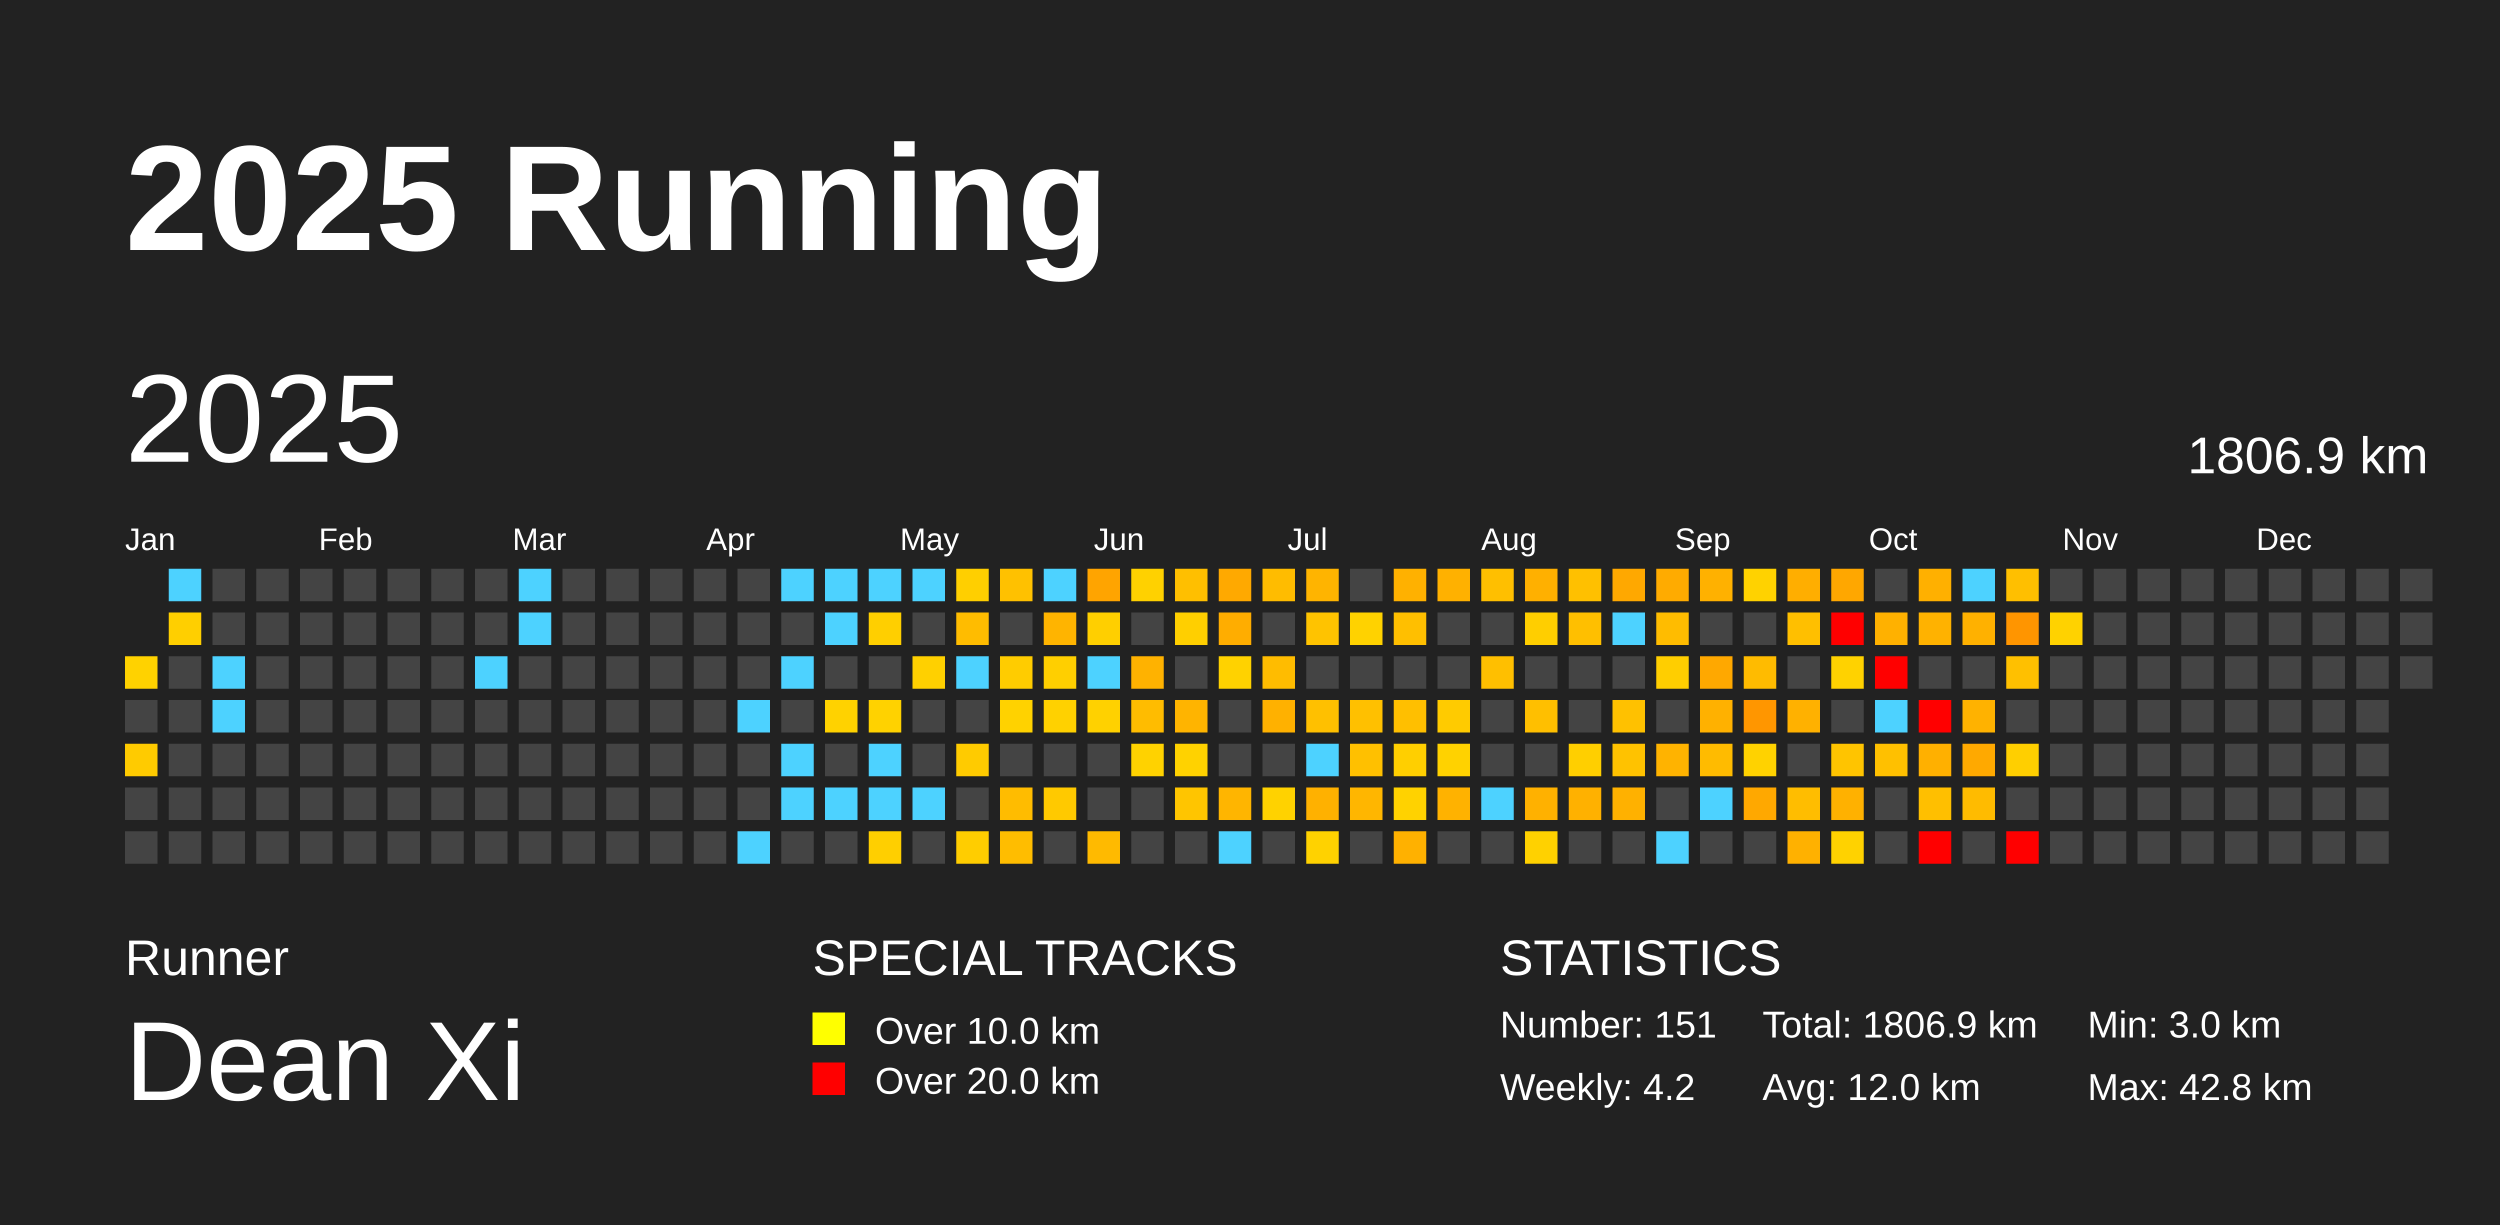
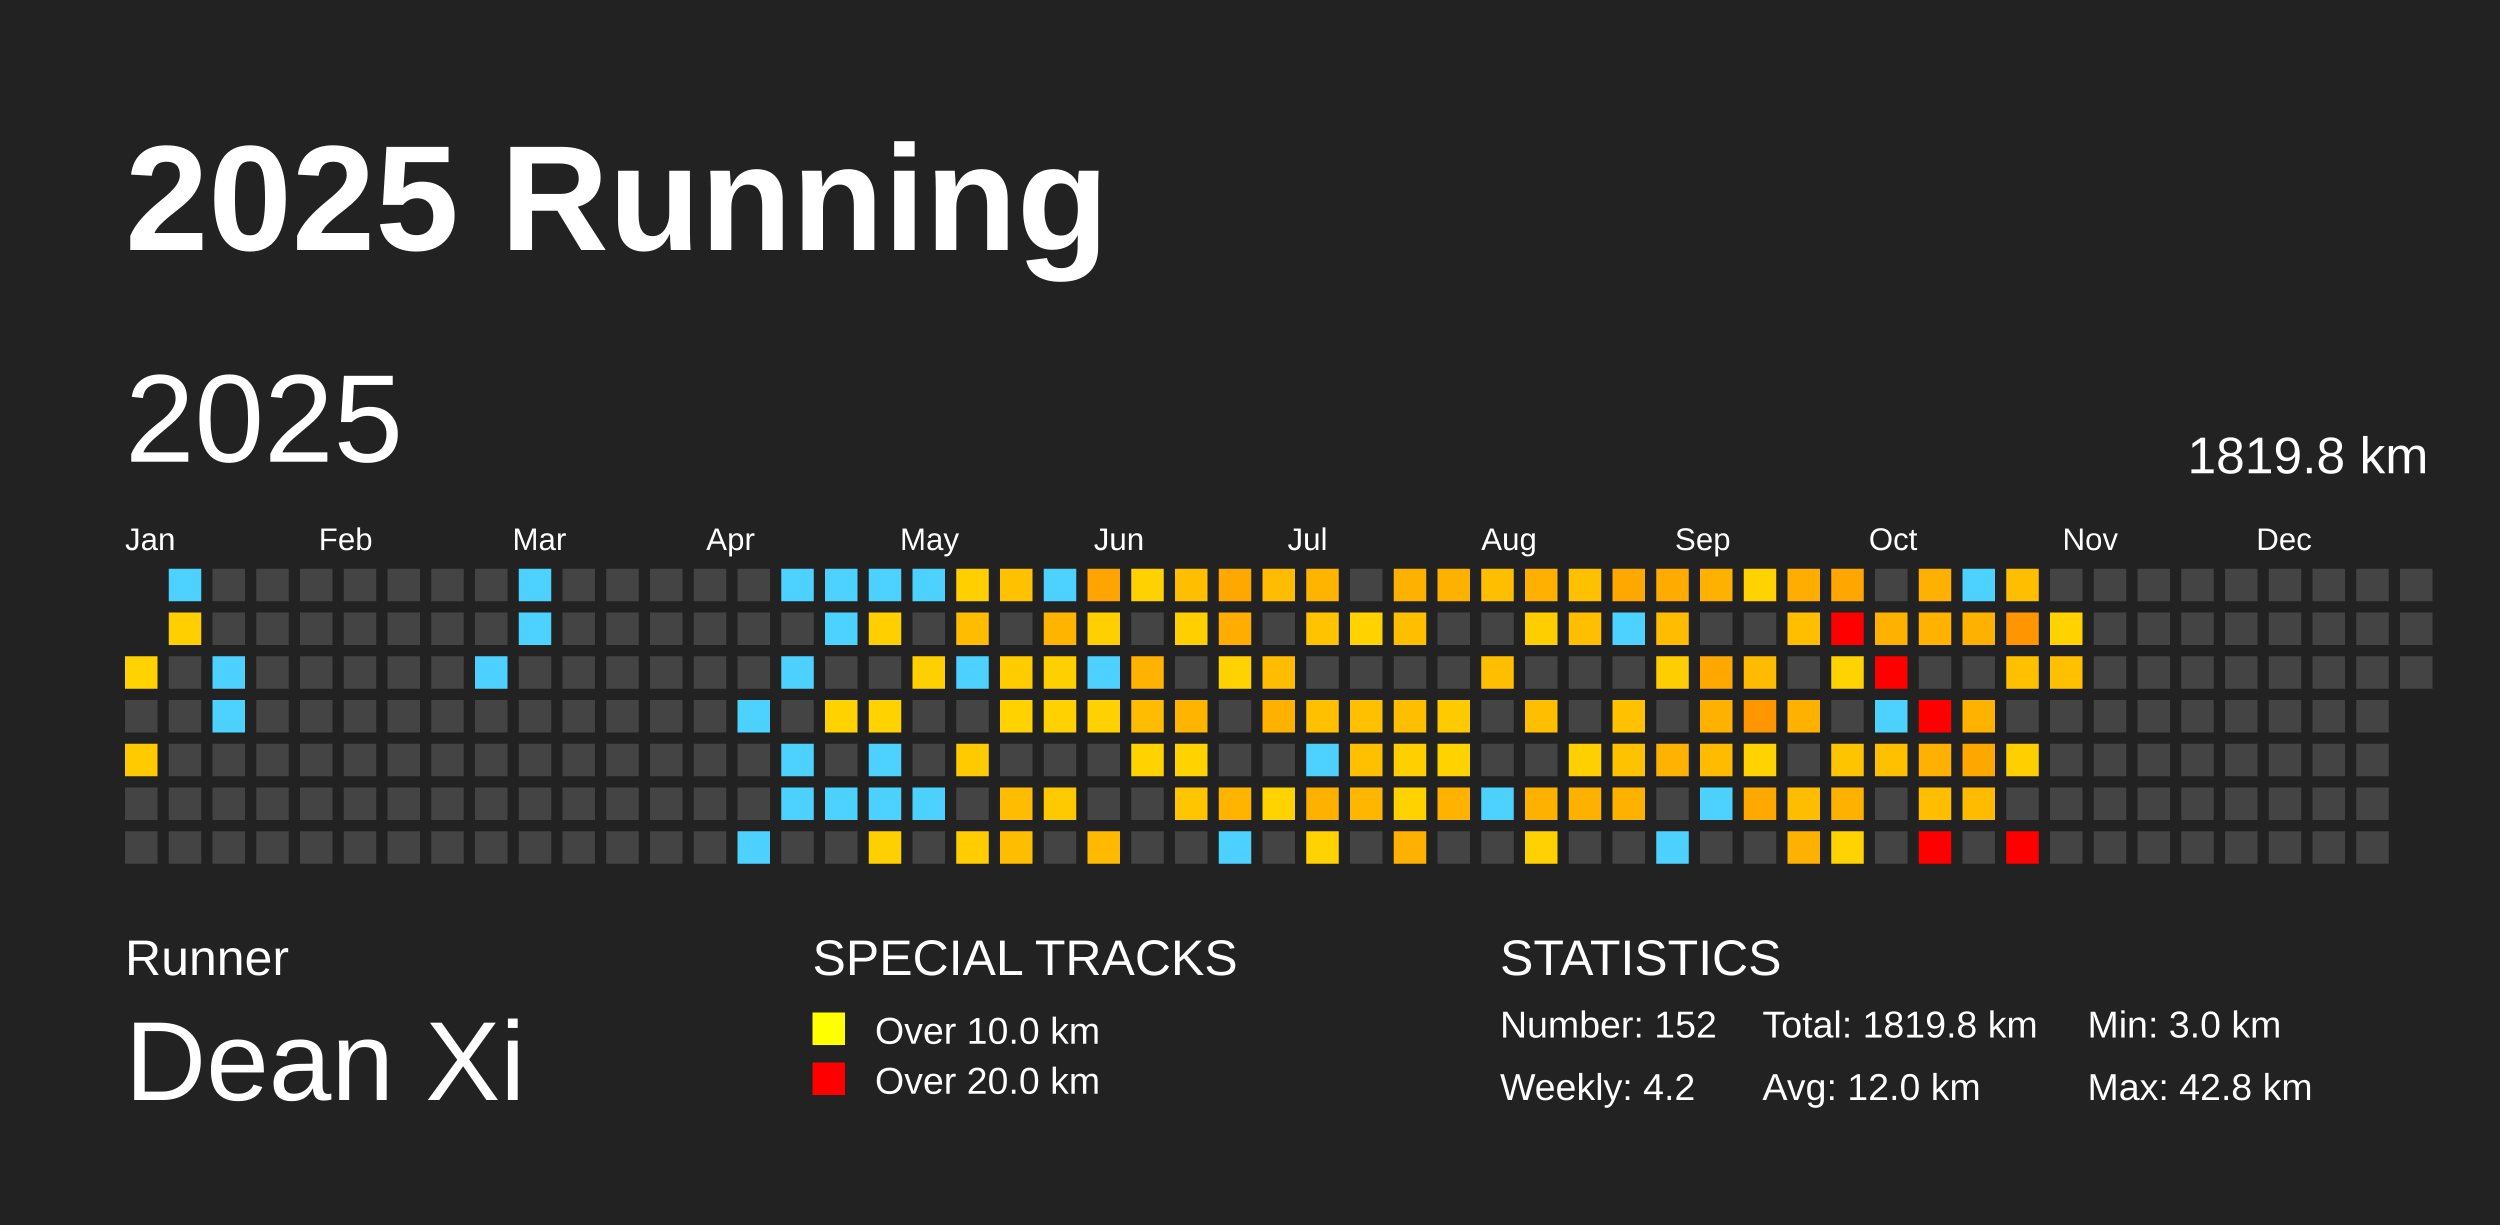
<svg xmlns="http://www.w3.org/2000/svg" baseProfile="full" height="98mm" version="1.1" viewBox="0,0,200,98" width="200mm">
  <defs />
  <rect fill="#222222" height="98" width="200" x="0" y="0" />
  <text fill="#FFFFFF" style="font-size:12px; font-family:Arial; font-weight:bold;" x="10" y="20">2025 Running</text>
  <text fill="#FFFFFF" style="font-size:4px; font-family:Arial" x="10" y="78">Runner</text>
  <text fill="#FFFFFF" style="font-size:9px; font-family:Arial" x="10" y="88">Dean Xi</text>
  <text fill="#FFFFFF" style="font-size:4px; font-family:Arial" x="65" y="78">SPECIAL TRACKS</text>
  <rect fill="yellow" height="2.6" width="2.6" x="65" y="81" />
  <text fill="#FFFFFF" style="font-size:3px; font-family:Arial" x="70" y="83.5">Over 10.0 km</text>
  <rect fill="red" height="2.6" width="2.6" x="65" y="85" />
  <text fill="#FFFFFF" style="font-size:3px; font-family:Arial" x="70" y="87.5">Over 20.0 km</text>
  <text fill="#FFFFFF" style="font-size:4px; font-family:Arial" x="120" y="78">STATISTICS</text>
-   <text fill="#FFFFFF" style="font-size:3px; font-family:Arial" x="120" y="83">Number: 151</text>
+   <text fill="#FFFFFF" style="font-size:3px; font-family:Arial" x="120" y="83">Number: 152</text>
  <text fill="#FFFFFF" style="font-size:3px; font-family:Arial" x="120" y="88">Weekly: 4.2</text>
-   <text fill="#FFFFFF" style="font-size:3px; font-family:Arial" x="141" y="83">Total: 1806.9 km</text>
+   <text fill="#FFFFFF" style="font-size:3px; font-family:Arial" x="141" y="83">Total: 1819.8 km</text>
  <text fill="#FFFFFF" style="font-size:3px; font-family:Arial" x="141" y="88">Avg: 12.0 km</text>
  <text fill="#FFFFFF" style="font-size:3px; font-family:Arial" x="167" y="83">Min: 3.0 km</text>
  <text fill="#FFFFFF" style="font-size:3px; font-family:Arial" x="167" y="88">Max: 42.8 km</text>
  <text dominant-baseline="hanging" fill="#FFFFFF" style="font-size:10.0px; font-family:Arial;" x="10" y="30">2025</text>
-   <text dominant-baseline="hanging" fill="#FFFFFF" style="font-size:4.125px; font-family:Arial;" x="175" y="35">1806.9 km</text>
+   <text dominant-baseline="hanging" fill="#FFFFFF" style="font-size:4.125px; font-family:Arial;" x="175" y="35">1819.8 km</text>
  <text fill="#FFFFFF" style="font-size:2.5px; font-family:Arial" x="10.0" y="44">Jan</text>
  <text fill="#FFFFFF" style="font-size:2.5px; font-family:Arial" x="25.5" y="44">Feb</text>
  <text fill="#FFFFFF" style="font-size:2.5px; font-family:Arial" x="41.0" y="44">Mar</text>
  <text fill="#FFFFFF" style="font-size:2.5px; font-family:Arial" x="56.5" y="44">Apr</text>
  <text fill="#FFFFFF" style="font-size:2.5px; font-family:Arial" x="72.0" y="44">May</text>
  <text fill="#FFFFFF" style="font-size:2.5px; font-family:Arial" x="87.5" y="44">Jun</text>
  <text fill="#FFFFFF" style="font-size:2.5px; font-family:Arial" x="103.0" y="44">Jul</text>
  <text fill="#FFFFFF" style="font-size:2.5px; font-family:Arial" x="118.5" y="44">Aug</text>
  <text fill="#FFFFFF" style="font-size:2.5px; font-family:Arial" x="134.0" y="44">Sep</text>
  <text fill="#FFFFFF" style="font-size:2.5px; font-family:Arial" x="149.5" y="44">Oct</text>
  <text fill="#FFFFFF" style="font-size:2.5px; font-family:Arial" x="165.0" y="44">Nov</text>
  <text fill="#FFFFFF" style="font-size:2.5px; font-family:Arial" x="180.5" y="44">Dec</text>
  <rect fill="#ffd200" height="2.6" width="2.6" x="10.0" y="52.5" />
  <rect fill="#444444" height="2.6" width="2.6" x="10.0" y="56.0" />
  <rect fill="#ffcb00" height="2.6" width="2.6" x="10.0" y="59.5" />
  <rect fill="#444444" height="2.6" width="2.6" x="10.0" y="63.0" />
  <rect fill="#444444" height="2.6" width="2.6" x="10.0" y="66.5" />
  <rect fill="#4dd2ff" height="2.6" width="2.6" x="13.5" y="45.5" />
  <rect fill="#ffcf00" height="2.6" width="2.6" x="13.5" y="49.0" />
  <rect fill="#444444" height="2.6" width="2.6" x="13.5" y="52.5" />
  <rect fill="#444444" height="2.6" width="2.6" x="13.5" y="56.0" />
  <rect fill="#444444" height="2.6" width="2.6" x="13.5" y="59.5" />
  <rect fill="#444444" height="2.6" width="2.6" x="13.5" y="63.0" />
  <rect fill="#444444" height="2.6" width="2.6" x="13.5" y="66.5" />
  <rect fill="#444444" height="2.6" width="2.6" x="17.0" y="45.5" />
  <rect fill="#444444" height="2.6" width="2.6" x="17.0" y="49.0" />
  <rect fill="#4dd2ff" height="2.6" width="2.6" x="17.0" y="52.5" />
  <rect fill="#4dd2ff" height="2.6" width="2.6" x="17.0" y="56.0" />
  <rect fill="#444444" height="2.6" width="2.6" x="17.0" y="59.5" />
  <rect fill="#444444" height="2.6" width="2.6" x="17.0" y="63.0" />
  <rect fill="#444444" height="2.6" width="2.6" x="17.0" y="66.5" />
  <rect fill="#444444" height="2.6" width="2.6" x="20.5" y="45.5" />
  <rect fill="#444444" height="2.6" width="2.6" x="20.5" y="49.0" />
  <rect fill="#444444" height="2.6" width="2.6" x="20.5" y="52.5" />
  <rect fill="#444444" height="2.6" width="2.6" x="20.5" y="56.0" />
  <rect fill="#444444" height="2.6" width="2.6" x="20.5" y="59.5" />
  <rect fill="#444444" height="2.6" width="2.6" x="20.5" y="63.0" />
  <rect fill="#444444" height="2.6" width="2.6" x="20.5" y="66.5" />
  <rect fill="#444444" height="2.6" width="2.6" x="24.0" y="45.5" />
  <rect fill="#444444" height="2.6" width="2.6" x="24.0" y="49.0" />
  <rect fill="#444444" height="2.6" width="2.6" x="24.0" y="52.5" />
  <rect fill="#444444" height="2.6" width="2.6" x="24.0" y="56.0" />
  <rect fill="#444444" height="2.6" width="2.6" x="24.0" y="59.5" />
  <rect fill="#444444" height="2.6" width="2.6" x="24.0" y="63.0" />
  <rect fill="#444444" height="2.6" width="2.6" x="24.0" y="66.5" />
  <rect fill="#444444" height="2.6" width="2.6" x="27.5" y="45.5" />
  <rect fill="#444444" height="2.6" width="2.6" x="27.5" y="49.0" />
  <rect fill="#444444" height="2.6" width="2.6" x="27.5" y="52.5" />
  <rect fill="#444444" height="2.6" width="2.6" x="27.5" y="56.0" />
  <rect fill="#444444" height="2.6" width="2.6" x="27.5" y="59.5" />
  <rect fill="#444444" height="2.6" width="2.6" x="27.5" y="63.0" />
  <rect fill="#444444" height="2.6" width="2.6" x="27.5" y="66.5" />
  <rect fill="#444444" height="2.6" width="2.6" x="31.0" y="45.5" />
  <rect fill="#444444" height="2.6" width="2.6" x="31.0" y="49.0" />
  <rect fill="#444444" height="2.6" width="2.6" x="31.0" y="52.5" />
  <rect fill="#444444" height="2.6" width="2.6" x="31.0" y="56.0" />
  <rect fill="#444444" height="2.6" width="2.6" x="31.0" y="59.5" />
  <rect fill="#444444" height="2.6" width="2.6" x="31.0" y="63.0" />
  <rect fill="#444444" height="2.6" width="2.6" x="31.0" y="66.5" />
  <rect fill="#444444" height="2.6" width="2.6" x="34.5" y="45.5" />
  <rect fill="#444444" height="2.6" width="2.6" x="34.5" y="49.0" />
  <rect fill="#444444" height="2.6" width="2.6" x="34.5" y="52.5" />
  <rect fill="#444444" height="2.6" width="2.6" x="34.5" y="56.0" />
  <rect fill="#444444" height="2.6" width="2.6" x="34.5" y="59.5" />
  <rect fill="#444444" height="2.6" width="2.6" x="34.5" y="63.0" />
  <rect fill="#444444" height="2.6" width="2.6" x="34.5" y="66.5" />
  <rect fill="#444444" height="2.6" width="2.6" x="38.0" y="45.5" />
  <rect fill="#444444" height="2.6" width="2.6" x="38.0" y="49.0" />
  <rect fill="#4dd2ff" height="2.6" width="2.6" x="38.0" y="52.5" />
  <rect fill="#444444" height="2.6" width="2.6" x="38.0" y="56.0" />
  <rect fill="#444444" height="2.6" width="2.6" x="38.0" y="59.5" />
  <rect fill="#444444" height="2.6" width="2.6" x="38.0" y="63.0" />
  <rect fill="#444444" height="2.6" width="2.6" x="38.0" y="66.5" />
  <rect fill="#4dd2ff" height="2.6" width="2.6" x="41.5" y="45.5" />
  <rect fill="#4dd2ff" height="2.6" width="2.6" x="41.5" y="49.0" />
  <rect fill="#444444" height="2.6" width="2.6" x="41.5" y="52.5" />
  <rect fill="#444444" height="2.6" width="2.6" x="41.5" y="56.0" />
  <rect fill="#444444" height="2.6" width="2.6" x="41.5" y="59.5" />
  <rect fill="#444444" height="2.6" width="2.6" x="41.5" y="63.0" />
  <rect fill="#444444" height="2.6" width="2.6" x="41.5" y="66.5" />
  <rect fill="#444444" height="2.6" width="2.6" x="45.0" y="45.5" />
  <rect fill="#444444" height="2.6" width="2.6" x="45.0" y="49.0" />
  <rect fill="#444444" height="2.6" width="2.6" x="45.0" y="52.5" />
  <rect fill="#444444" height="2.6" width="2.6" x="45.0" y="56.0" />
  <rect fill="#444444" height="2.6" width="2.6" x="45.0" y="59.5" />
  <rect fill="#444444" height="2.6" width="2.6" x="45.0" y="63.0" />
  <rect fill="#444444" height="2.6" width="2.6" x="45.0" y="66.5" />
  <rect fill="#444444" height="2.6" width="2.6" x="48.5" y="45.5" />
  <rect fill="#444444" height="2.6" width="2.6" x="48.5" y="49.0" />
  <rect fill="#444444" height="2.6" width="2.6" x="48.5" y="52.5" />
  <rect fill="#444444" height="2.6" width="2.6" x="48.5" y="56.0" />
  <rect fill="#444444" height="2.6" width="2.6" x="48.5" y="59.5" />
  <rect fill="#444444" height="2.6" width="2.6" x="48.5" y="63.0" />
  <rect fill="#444444" height="2.6" width="2.6" x="48.5" y="66.5" />
  <rect fill="#444444" height="2.6" width="2.6" x="52.0" y="45.5" />
  <rect fill="#444444" height="2.6" width="2.6" x="52.0" y="49.0" />
  <rect fill="#444444" height="2.6" width="2.6" x="52.0" y="52.5" />
  <rect fill="#444444" height="2.6" width="2.6" x="52.0" y="56.0" />
  <rect fill="#444444" height="2.6" width="2.6" x="52.0" y="59.5" />
  <rect fill="#444444" height="2.6" width="2.6" x="52.0" y="63.0" />
  <rect fill="#444444" height="2.6" width="2.6" x="52.0" y="66.5" />
  <rect fill="#444444" height="2.6" width="2.6" x="55.5" y="45.5" />
  <rect fill="#444444" height="2.6" width="2.6" x="55.5" y="49.0" />
  <rect fill="#444444" height="2.6" width="2.6" x="55.5" y="52.5" />
  <rect fill="#444444" height="2.6" width="2.6" x="55.5" y="56.0" />
  <rect fill="#444444" height="2.6" width="2.6" x="55.5" y="59.5" />
  <rect fill="#444444" height="2.6" width="2.6" x="55.5" y="63.0" />
  <rect fill="#444444" height="2.6" width="2.6" x="55.5" y="66.5" />
  <rect fill="#444444" height="2.6" width="2.6" x="59.0" y="45.5" />
  <rect fill="#444444" height="2.6" width="2.6" x="59.0" y="49.0" />
  <rect fill="#444444" height="2.6" width="2.6" x="59.0" y="52.5" />
  <rect fill="#4dd2ff" height="2.6" width="2.6" x="59.0" y="56.0" />
  <rect fill="#444444" height="2.6" width="2.6" x="59.0" y="59.5" />
  <rect fill="#444444" height="2.6" width="2.6" x="59.0" y="63.0" />
  <rect fill="#4dd2ff" height="2.6" width="2.6" x="59.0" y="66.5" />
  <rect fill="#4dd2ff" height="2.6" width="2.6" x="62.5" y="45.5" />
  <rect fill="#444444" height="2.6" width="2.6" x="62.5" y="49.0" />
  <rect fill="#4dd2ff" height="2.6" width="2.6" x="62.5" y="52.5" />
  <rect fill="#444444" height="2.6" width="2.6" x="62.5" y="56.0" />
  <rect fill="#4dd2ff" height="2.6" width="2.6" x="62.5" y="59.5" />
  <rect fill="#4dd2ff" height="2.6" width="2.6" x="62.5" y="63.0" />
  <rect fill="#444444" height="2.6" width="2.6" x="62.5" y="66.5" />
  <rect fill="#4dd2ff" height="2.6" width="2.6" x="66.0" y="45.5" />
  <rect fill="#4dd2ff" height="2.6" width="2.6" x="66.0" y="49.0" />
  <rect fill="#444444" height="2.6" width="2.6" x="66.0" y="52.5" />
  <rect fill="#ffd200" height="2.6" width="2.6" x="66.0" y="56.0" />
  <rect fill="#444444" height="2.6" width="2.6" x="66.0" y="59.5" />
  <rect fill="#4dd2ff" height="2.6" width="2.6" x="66.0" y="63.0" />
  <rect fill="#444444" height="2.6" width="2.6" x="66.0" y="66.5" />
  <rect fill="#4dd2ff" height="2.6" width="2.6" x="69.5" y="45.5" />
  <rect fill="#ffcf00" height="2.6" width="2.6" x="69.5" y="49.0" />
  <rect fill="#444444" height="2.6" width="2.6" x="69.5" y="52.5" />
  <rect fill="#ffd200" height="2.6" width="2.6" x="69.5" y="56.0" />
  <rect fill="#4dd2ff" height="2.6" width="2.6" x="69.5" y="59.5" />
  <rect fill="#4dd2ff" height="2.6" width="2.6" x="69.5" y="63.0" />
  <rect fill="#ffcf00" height="2.6" width="2.6" x="69.5" y="66.5" />
  <rect fill="#4dd2ff" height="2.6" width="2.6" x="73.0" y="45.5" />
  <rect fill="#444444" height="2.6" width="2.6" x="73.0" y="49.0" />
  <rect fill="#ffd000" height="2.6" width="2.6" x="73.0" y="52.5" />
  <rect fill="#444444" height="2.6" width="2.6" x="73.0" y="56.0" />
  <rect fill="#444444" height="2.6" width="2.6" x="73.0" y="59.5" />
  <rect fill="#4dd2ff" height="2.6" width="2.6" x="73.0" y="63.0" />
  <rect fill="#444444" height="2.6" width="2.6" x="73.0" y="66.5" />
  <rect fill="#ffcf00" height="2.6" width="2.6" x="76.5" y="45.5" />
  <rect fill="#ffbc00" height="2.6" width="2.6" x="76.5" y="49.0" />
  <rect fill="#4dd2ff" height="2.6" width="2.6" x="76.5" y="52.5" />
  <rect fill="#444444" height="2.6" width="2.6" x="76.5" y="56.0" />
  <rect fill="#ffcb00" height="2.6" width="2.6" x="76.5" y="59.5" />
  <rect fill="#444444" height="2.6" width="2.6" x="76.5" y="63.0" />
  <rect fill="#ffcd00" height="2.6" width="2.6" x="76.5" y="66.5" />
  <rect fill="#ffc100" height="2.6" width="2.6" x="80.0" y="45.5" />
  <rect fill="#444444" height="2.6" width="2.6" x="80.0" y="49.0" />
  <rect fill="#ffcc00" height="2.6" width="2.6" x="80.0" y="52.5" />
  <rect fill="#ffd200" height="2.6" width="2.6" x="80.0" y="56.0" />
  <rect fill="#444444" height="2.6" width="2.6" x="80.0" y="59.5" />
  <rect fill="#ffbc00" height="2.6" width="2.6" x="80.0" y="63.0" />
  <rect fill="#ffbd00" height="2.6" width="2.6" x="80.0" y="66.5" />
  <rect fill="#4dd2ff" height="2.6" width="2.6" x="83.5" y="45.5" />
  <rect fill="#ffb400" height="2.6" width="2.6" x="83.5" y="49.0" />
  <rect fill="#ffcf00" height="2.6" width="2.6" x="83.5" y="52.5" />
  <rect fill="#ffd100" height="2.6" width="2.6" x="83.5" y="56.0" />
  <rect fill="#444444" height="2.6" width="2.6" x="83.5" y="59.5" />
  <rect fill="#ffc900" height="2.6" width="2.6" x="83.5" y="63.0" />
  <rect fill="#444444" height="2.6" width="2.6" x="83.5" y="66.5" />
  <rect fill="#ffa400" height="2.6" width="2.6" x="87.0" y="45.5" />
  <rect fill="#ffcf00" height="2.6" width="2.6" x="87.0" y="49.0" />
  <rect fill="#4dd2ff" height="2.6" width="2.6" x="87.0" y="52.5" />
  <rect fill="#ffd100" height="2.6" width="2.6" x="87.0" y="56.0" />
  <rect fill="#444444" height="2.6" width="2.6" x="87.0" y="59.5" />
  <rect fill="#444444" height="2.6" width="2.6" x="87.0" y="63.0" />
  <rect fill="#ffba00" height="2.6" width="2.6" x="87.0" y="66.5" />
  <rect fill="#ffd100" height="2.6" width="2.6" x="90.5" y="45.5" />
  <rect fill="#444444" height="2.6" width="2.6" x="90.5" y="49.0" />
  <rect fill="#ffb200" height="2.6" width="2.6" x="90.5" y="52.5" />
  <rect fill="#ffbc00" height="2.6" width="2.6" x="90.5" y="56.0" />
  <rect fill="#ffd200" height="2.6" width="2.6" x="90.5" y="59.5" />
  <rect fill="#444444" height="2.6" width="2.6" x="90.5" y="63.0" />
  <rect fill="#444444" height="2.6" width="2.6" x="90.5" y="66.5" />
  <rect fill="#ffbf00" height="2.6" width="2.6" x="94.0" y="45.5" />
  <rect fill="#ffcf00" height="2.6" width="2.6" x="94.0" y="49.0" />
  <rect fill="#444444" height="2.6" width="2.6" x="94.0" y="52.5" />
  <rect fill="#ffb400" height="2.6" width="2.6" x="94.0" y="56.0" />
  <rect fill="#ffd200" height="2.6" width="2.6" x="94.0" y="59.5" />
  <rect fill="#ffc500" height="2.6" width="2.6" x="94.0" y="63.0" />
  <rect fill="#444444" height="2.6" width="2.6" x="94.0" y="66.5" />
  <rect fill="#ffa900" height="2.6" width="2.6" x="97.5" y="45.5" />
  <rect fill="#ffad00" height="2.6" width="2.6" x="97.5" y="49.0" />
  <rect fill="#ffd200" height="2.6" width="2.6" x="97.5" y="52.5" />
  <rect fill="#444444" height="2.6" width="2.6" x="97.5" y="56.0" />
  <rect fill="#444444" height="2.6" width="2.6" x="97.5" y="59.5" />
  <rect fill="#ffb500" height="2.6" width="2.6" x="97.5" y="63.0" />
  <rect fill="#4dd2ff" height="2.6" width="2.6" x="97.5" y="66.5" />
  <rect fill="#ffbc00" height="2.6" width="2.6" x="101.0" y="45.5" />
  <rect fill="#444444" height="2.6" width="2.6" x="101.0" y="49.0" />
  <rect fill="#ffbc00" height="2.6" width="2.6" x="101.0" y="52.5" />
  <rect fill="#ffb100" height="2.6" width="2.6" x="101.0" y="56.0" />
  <rect fill="#444444" height="2.6" width="2.6" x="101.0" y="59.5" />
  <rect fill="#ffd200" height="2.6" width="2.6" x="101.0" y="63.0" />
  <rect fill="#444444" height="2.6" width="2.6" x="101.0" y="66.5" />
  <rect fill="#ffb400" height="2.6" width="2.6" x="104.5" y="45.5" />
  <rect fill="#ffc300" height="2.6" width="2.6" x="104.5" y="49.0" />
  <rect fill="#444444" height="2.6" width="2.6" x="104.5" y="52.5" />
  <rect fill="#ffc000" height="2.6" width="2.6" x="104.5" y="56.0" />
  <rect fill="#4dd2ff" height="2.6" width="2.6" x="104.5" y="59.5" />
  <rect fill="#ffb100" height="2.6" width="2.6" x="104.5" y="63.0" />
  <rect fill="#ffd200" height="2.6" width="2.6" x="104.5" y="66.5" />
  <rect fill="#444444" height="2.6" width="2.6" x="108.0" y="45.5" />
  <rect fill="#ffd200" height="2.6" width="2.6" x="108.0" y="49.0" />
  <rect fill="#444444" height="2.6" width="2.6" x="108.0" y="52.5" />
  <rect fill="#ffc000" height="2.6" width="2.6" x="108.0" y="56.0" />
  <rect fill="#ffc000" height="2.6" width="2.6" x="108.0" y="59.5" />
  <rect fill="#ffb600" height="2.6" width="2.6" x="108.0" y="63.0" />
  <rect fill="#444444" height="2.6" width="2.6" x="108.0" y="66.5" />
  <rect fill="#ffb100" height="2.6" width="2.6" x="111.5" y="45.5" />
  <rect fill="#ffbf00" height="2.6" width="2.6" x="111.5" y="49.0" />
  <rect fill="#444444" height="2.6" width="2.6" x="111.5" y="52.5" />
  <rect fill="#ffbf00" height="2.6" width="2.6" x="111.5" y="56.0" />
  <rect fill="#ffcf00" height="2.6" width="2.6" x="111.5" y="59.5" />
  <rect fill="#ffd200" height="2.6" width="2.6" x="111.5" y="63.0" />
  <rect fill="#ffb100" height="2.6" width="2.6" x="111.5" y="66.5" />
  <rect fill="#ffb100" height="2.6" width="2.6" x="115.0" y="45.5" />
  <rect fill="#444444" height="2.6" width="2.6" x="115.0" y="49.0" />
  <rect fill="#444444" height="2.6" width="2.6" x="115.0" y="52.5" />
  <rect fill="#ffcb00" height="2.6" width="2.6" x="115.0" y="56.0" />
  <rect fill="#ffd200" height="2.6" width="2.6" x="115.0" y="59.5" />
  <rect fill="#ffb200" height="2.6" width="2.6" x="115.0" y="63.0" />
  <rect fill="#444444" height="2.6" width="2.6" x="115.0" y="66.5" />
  <rect fill="#ffbf00" height="2.6" width="2.6" x="118.5" y="45.5" />
  <rect fill="#444444" height="2.6" width="2.6" x="118.5" y="49.0" />
  <rect fill="#ffbf00" height="2.6" width="2.6" x="118.5" y="52.5" />
  <rect fill="#444444" height="2.6" width="2.6" x="118.5" y="56.0" />
  <rect fill="#444444" height="2.6" width="2.6" x="118.5" y="59.5" />
  <rect fill="#4dd2ff" height="2.6" width="2.6" x="118.5" y="63.0" />
  <rect fill="#444444" height="2.6" width="2.6" x="118.5" y="66.5" />
  <rect fill="#ffb000" height="2.6" width="2.6" x="122.0" y="45.5" />
  <rect fill="#ffce00" height="2.6" width="2.6" x="122.0" y="49.0" />
  <rect fill="#444444" height="2.6" width="2.6" x="122.0" y="52.5" />
  <rect fill="#ffbf00" height="2.6" width="2.6" x="122.0" y="56.0" />
  <rect fill="#444444" height="2.6" width="2.6" x="122.0" y="59.5" />
  <rect fill="#ffb100" height="2.6" width="2.6" x="122.0" y="63.0" />
  <rect fill="#ffd100" height="2.6" width="2.6" x="122.0" y="66.5" />
  <rect fill="#ffc000" height="2.6" width="2.6" x="125.5" y="45.5" />
  <rect fill="#ffbf00" height="2.6" width="2.6" x="125.5" y="49.0" />
  <rect fill="#444444" height="2.6" width="2.6" x="125.5" y="52.5" />
  <rect fill="#444444" height="2.6" width="2.6" x="125.5" y="56.0" />
  <rect fill="#ffcf00" height="2.6" width="2.6" x="125.5" y="59.5" />
  <rect fill="#ffb100" height="2.6" width="2.6" x="125.5" y="63.0" />
  <rect fill="#444444" height="2.6" width="2.6" x="125.5" y="66.5" />
  <rect fill="#ffa800" height="2.6" width="2.6" x="129.0" y="45.5" />
  <rect fill="#4dd2ff" height="2.6" width="2.6" x="129.0" y="49.0" />
  <rect fill="#444444" height="2.6" width="2.6" x="129.0" y="52.5" />
  <rect fill="#ffc100" height="2.6" width="2.6" x="129.0" y="56.0" />
  <rect fill="#ffc200" height="2.6" width="2.6" x="129.0" y="59.5" />
  <rect fill="#ffb100" height="2.6" width="2.6" x="129.0" y="63.0" />
  <rect fill="#444444" height="2.6" width="2.6" x="129.0" y="66.5" />
  <rect fill="#ffab00" height="2.6" width="2.6" x="132.5" y="45.5" />
  <rect fill="#ffbc00" height="2.6" width="2.6" x="132.5" y="49.0" />
  <rect fill="#ffce00" height="2.6" width="2.6" x="132.5" y="52.5" />
  <rect fill="#444444" height="2.6" width="2.6" x="132.5" y="56.0" />
  <rect fill="#ffb300" height="2.6" width="2.6" x="132.5" y="59.5" />
  <rect fill="#444444" height="2.6" width="2.6" x="132.5" y="63.0" />
  <rect fill="#4dd2ff" height="2.6" width="2.6" x="132.5" y="66.5" />
  <rect fill="#ffb100" height="2.6" width="2.6" x="136.0" y="45.5" />
  <rect fill="#444444" height="2.6" width="2.6" x="136.0" y="49.0" />
  <rect fill="#ffa800" height="2.6" width="2.6" x="136.0" y="52.5" />
  <rect fill="#ffb100" height="2.6" width="2.6" x="136.0" y="56.0" />
  <rect fill="#ffbb00" height="2.6" width="2.6" x="136.0" y="59.5" />
  <rect fill="#4dd2ff" height="2.6" width="2.6" x="136.0" y="63.0" />
  <rect fill="#444444" height="2.6" width="2.6" x="136.0" y="66.5" />
  <rect fill="#ffd200" height="2.6" width="2.6" x="139.5" y="45.5" />
  <rect fill="#444444" height="2.6" width="2.6" x="139.5" y="49.0" />
  <rect fill="#ffbb00" height="2.6" width="2.6" x="139.5" y="52.5" />
  <rect fill="#ff9600" height="2.6" width="2.6" x="139.5" y="56.0" />
  <rect fill="#ffd200" height="2.6" width="2.6" x="139.5" y="59.5" />
  <rect fill="#ffa800" height="2.6" width="2.6" x="139.5" y="63.0" />
  <rect fill="#444444" height="2.6" width="2.6" x="139.5" y="66.5" />
  <rect fill="#ffae00" height="2.6" width="2.6" x="143.0" y="45.5" />
  <rect fill="#ffbf00" height="2.6" width="2.6" x="143.0" y="49.0" />
  <rect fill="#444444" height="2.6" width="2.6" x="143.0" y="52.5" />
  <rect fill="#ffb100" height="2.6" width="2.6" x="143.0" y="56.0" />
  <rect fill="#444444" height="2.6" width="2.6" x="143.0" y="59.5" />
  <rect fill="#ffbd00" height="2.6" width="2.6" x="143.0" y="63.0" />
  <rect fill="#ffb100" height="2.6" width="2.6" x="143.0" y="66.5" />
  <rect fill="#ffa700" height="2.6" width="2.6" x="146.5" y="45.5" />
  <rect fill="red" height="2.6" width="2.6" x="146.5" y="49.0" />
  <rect fill="#ffd200" height="2.6" width="2.6" x="146.5" y="52.5" />
  <rect fill="#444444" height="2.6" width="2.6" x="146.5" y="56.0" />
  <rect fill="#ffc400" height="2.6" width="2.6" x="146.5" y="59.5" />
  <rect fill="#ffb100" height="2.6" width="2.6" x="146.5" y="63.0" />
  <rect fill="#ffd200" height="2.6" width="2.6" x="146.5" y="66.5" />
  <rect fill="#444444" height="2.6" width="2.6" x="150.0" y="45.5" />
  <rect fill="#ffb100" height="2.6" width="2.6" x="150.0" y="49.0" />
  <rect fill="red" height="2.6" width="2.6" x="150.0" y="52.5" />
  <rect fill="#4dd2ff" height="2.6" width="2.6" x="150.0" y="56.0" />
  <rect fill="#ffc000" height="2.6" width="2.6" x="150.0" y="59.5" />
  <rect fill="#444444" height="2.6" width="2.6" x="150.0" y="63.0" />
  <rect fill="#444444" height="2.6" width="2.6" x="150.0" y="66.5" />
  <rect fill="#ffb000" height="2.6" width="2.6" x="153.5" y="45.5" />
  <rect fill="#ffb200" height="2.6" width="2.6" x="153.5" y="49.0" />
  <rect fill="#444444" height="2.6" width="2.6" x="153.5" y="52.5" />
  <rect fill="red" height="2.6" width="2.6" x="153.5" y="56.0" />
  <rect fill="#ffb000" height="2.6" width="2.6" x="153.5" y="59.5" />
  <rect fill="#ffbf00" height="2.6" width="2.6" x="153.5" y="63.0" />
  <rect fill="red" height="2.6" width="2.6" x="153.5" y="66.5" />
  <rect fill="#4dd2ff" height="2.6" width="2.6" x="157.0" y="45.5" />
  <rect fill="#ffb100" height="2.6" width="2.6" x="157.0" y="49.0" />
  <rect fill="#444444" height="2.6" width="2.6" x="157.0" y="52.5" />
  <rect fill="#ffb200" height="2.6" width="2.6" x="157.0" y="56.0" />
  <rect fill="#ffa900" height="2.6" width="2.6" x="157.0" y="59.5" />
  <rect fill="#ffbb00" height="2.6" width="2.6" x="157.0" y="63.0" />
  <rect fill="#444444" height="2.6" width="2.6" x="157.0" y="66.5" />
  <rect fill="#ffbf00" height="2.6" width="2.6" x="160.5" y="45.5" />
  <rect fill="#ff9500" height="2.6" width="2.6" x="160.5" y="49.0" />
  <rect fill="#ffc000" height="2.6" width="2.6" x="160.5" y="52.5" />
  <rect fill="#444444" height="2.6" width="2.6" x="160.5" y="56.0" />
  <rect fill="#ffcf00" height="2.6" width="2.6" x="160.5" y="59.5" />
  <rect fill="#444444" height="2.6" width="2.6" x="160.5" y="63.0" />
  <rect fill="red" height="2.6" width="2.6" x="160.5" y="66.5" />
  <rect fill="#444444" height="2.6" width="2.6" x="164.0" y="45.5" />
  <rect fill="#ffd200" height="2.6" width="2.6" x="164.0" y="49.0" />
-   <rect fill="#444444" height="2.6" width="2.6" x="164.0" y="52.5" />
+   <rect fill="#ffc000" height="2.6" width="2.6" x="164.0" y="52.5" />
  <rect fill="#444444" height="2.6" width="2.6" x="164.0" y="56.0" />
  <rect fill="#444444" height="2.6" width="2.6" x="164.0" y="59.5" />
  <rect fill="#444444" height="2.6" width="2.6" x="164.0" y="63.0" />
  <rect fill="#444444" height="2.6" width="2.6" x="164.0" y="66.5" />
  <rect fill="#444444" height="2.6" width="2.6" x="167.5" y="45.5" />
  <rect fill="#444444" height="2.6" width="2.6" x="167.5" y="49.0" />
  <rect fill="#444444" height="2.6" width="2.6" x="167.5" y="52.5" />
  <rect fill="#444444" height="2.6" width="2.6" x="167.5" y="56.0" />
  <rect fill="#444444" height="2.6" width="2.6" x="167.5" y="59.5" />
  <rect fill="#444444" height="2.6" width="2.6" x="167.5" y="63.0" />
  <rect fill="#444444" height="2.6" width="2.6" x="167.5" y="66.5" />
  <rect fill="#444444" height="2.6" width="2.6" x="171.0" y="45.5" />
  <rect fill="#444444" height="2.6" width="2.6" x="171.0" y="49.0" />
  <rect fill="#444444" height="2.6" width="2.6" x="171.0" y="52.5" />
  <rect fill="#444444" height="2.6" width="2.6" x="171.0" y="56.0" />
  <rect fill="#444444" height="2.6" width="2.6" x="171.0" y="59.5" />
  <rect fill="#444444" height="2.6" width="2.6" x="171.0" y="63.0" />
  <rect fill="#444444" height="2.6" width="2.6" x="171.0" y="66.5" />
  <rect fill="#444444" height="2.6" width="2.6" x="174.5" y="45.5" />
  <rect fill="#444444" height="2.6" width="2.6" x="174.5" y="49.0" />
  <rect fill="#444444" height="2.6" width="2.6" x="174.5" y="52.5" />
  <rect fill="#444444" height="2.6" width="2.6" x="174.5" y="56.0" />
  <rect fill="#444444" height="2.6" width="2.6" x="174.5" y="59.5" />
  <rect fill="#444444" height="2.6" width="2.6" x="174.5" y="63.0" />
  <rect fill="#444444" height="2.6" width="2.6" x="174.5" y="66.5" />
  <rect fill="#444444" height="2.6" width="2.6" x="178.0" y="45.5" />
  <rect fill="#444444" height="2.6" width="2.6" x="178.0" y="49.0" />
  <rect fill="#444444" height="2.6" width="2.6" x="178.0" y="52.5" />
  <rect fill="#444444" height="2.6" width="2.6" x="178.0" y="56.0" />
  <rect fill="#444444" height="2.6" width="2.6" x="178.0" y="59.5" />
  <rect fill="#444444" height="2.6" width="2.6" x="178.0" y="63.0" />
  <rect fill="#444444" height="2.6" width="2.6" x="178.0" y="66.5" />
  <rect fill="#444444" height="2.6" width="2.6" x="181.5" y="45.5" />
  <rect fill="#444444" height="2.6" width="2.6" x="181.5" y="49.0" />
  <rect fill="#444444" height="2.6" width="2.6" x="181.5" y="52.5" />
  <rect fill="#444444" height="2.6" width="2.6" x="181.5" y="56.0" />
  <rect fill="#444444" height="2.6" width="2.6" x="181.5" y="59.5" />
  <rect fill="#444444" height="2.6" width="2.6" x="181.5" y="63.0" />
  <rect fill="#444444" height="2.6" width="2.6" x="181.5" y="66.5" />
  <rect fill="#444444" height="2.6" width="2.6" x="185.0" y="45.5" />
  <rect fill="#444444" height="2.6" width="2.6" x="185.0" y="49.0" />
  <rect fill="#444444" height="2.6" width="2.6" x="185.0" y="52.5" />
  <rect fill="#444444" height="2.6" width="2.6" x="185.0" y="56.0" />
  <rect fill="#444444" height="2.6" width="2.6" x="185.0" y="59.5" />
  <rect fill="#444444" height="2.6" width="2.6" x="185.0" y="63.0" />
  <rect fill="#444444" height="2.6" width="2.6" x="185.0" y="66.5" />
  <rect fill="#444444" height="2.6" width="2.6" x="188.5" y="45.5" />
  <rect fill="#444444" height="2.6" width="2.6" x="188.5" y="49.0" />
  <rect fill="#444444" height="2.6" width="2.6" x="188.5" y="52.5" />
  <rect fill="#444444" height="2.6" width="2.6" x="188.5" y="56.0" />
  <rect fill="#444444" height="2.6" width="2.6" x="188.5" y="59.5" />
  <rect fill="#444444" height="2.6" width="2.6" x="188.5" y="63.0" />
  <rect fill="#444444" height="2.6" width="2.6" x="188.5" y="66.5" />
  <rect fill="#444444" height="2.6" width="2.6" x="192.0" y="45.5" />
  <rect fill="#444444" height="2.6" width="2.6" x="192.0" y="49.0" />
  <rect fill="#444444" height="2.6" width="2.6" x="192.0" y="52.5" />
</svg>
